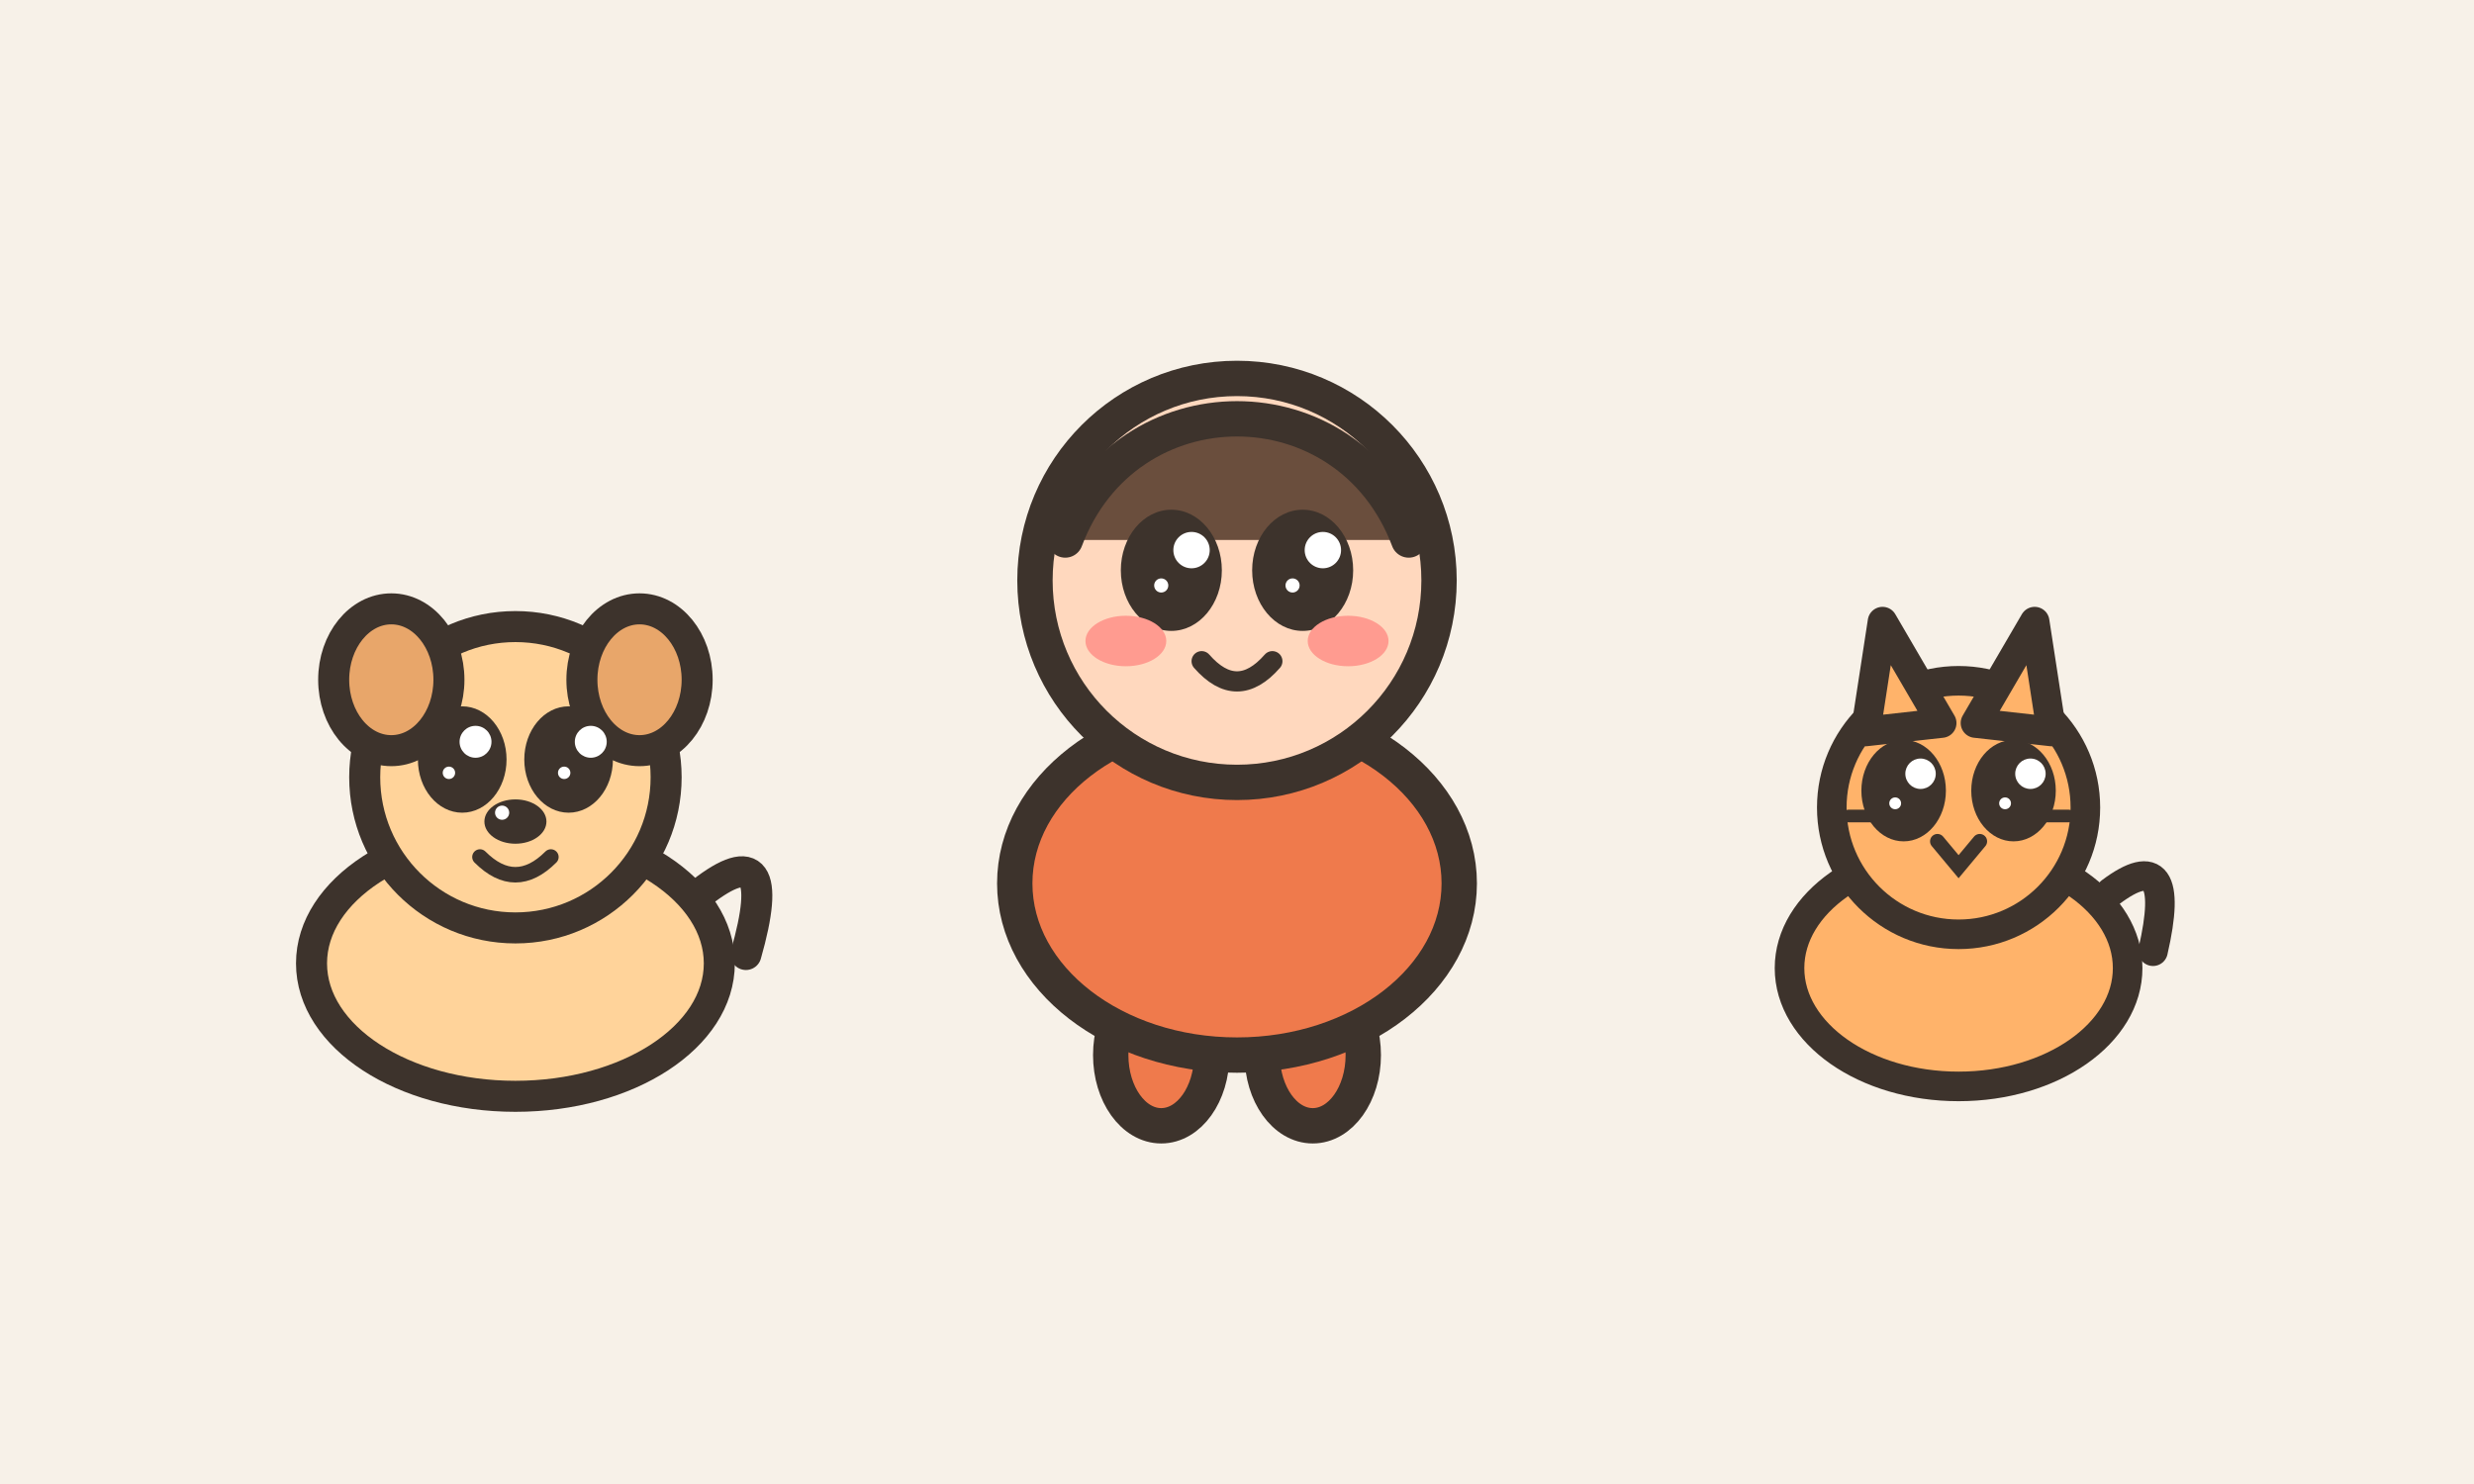
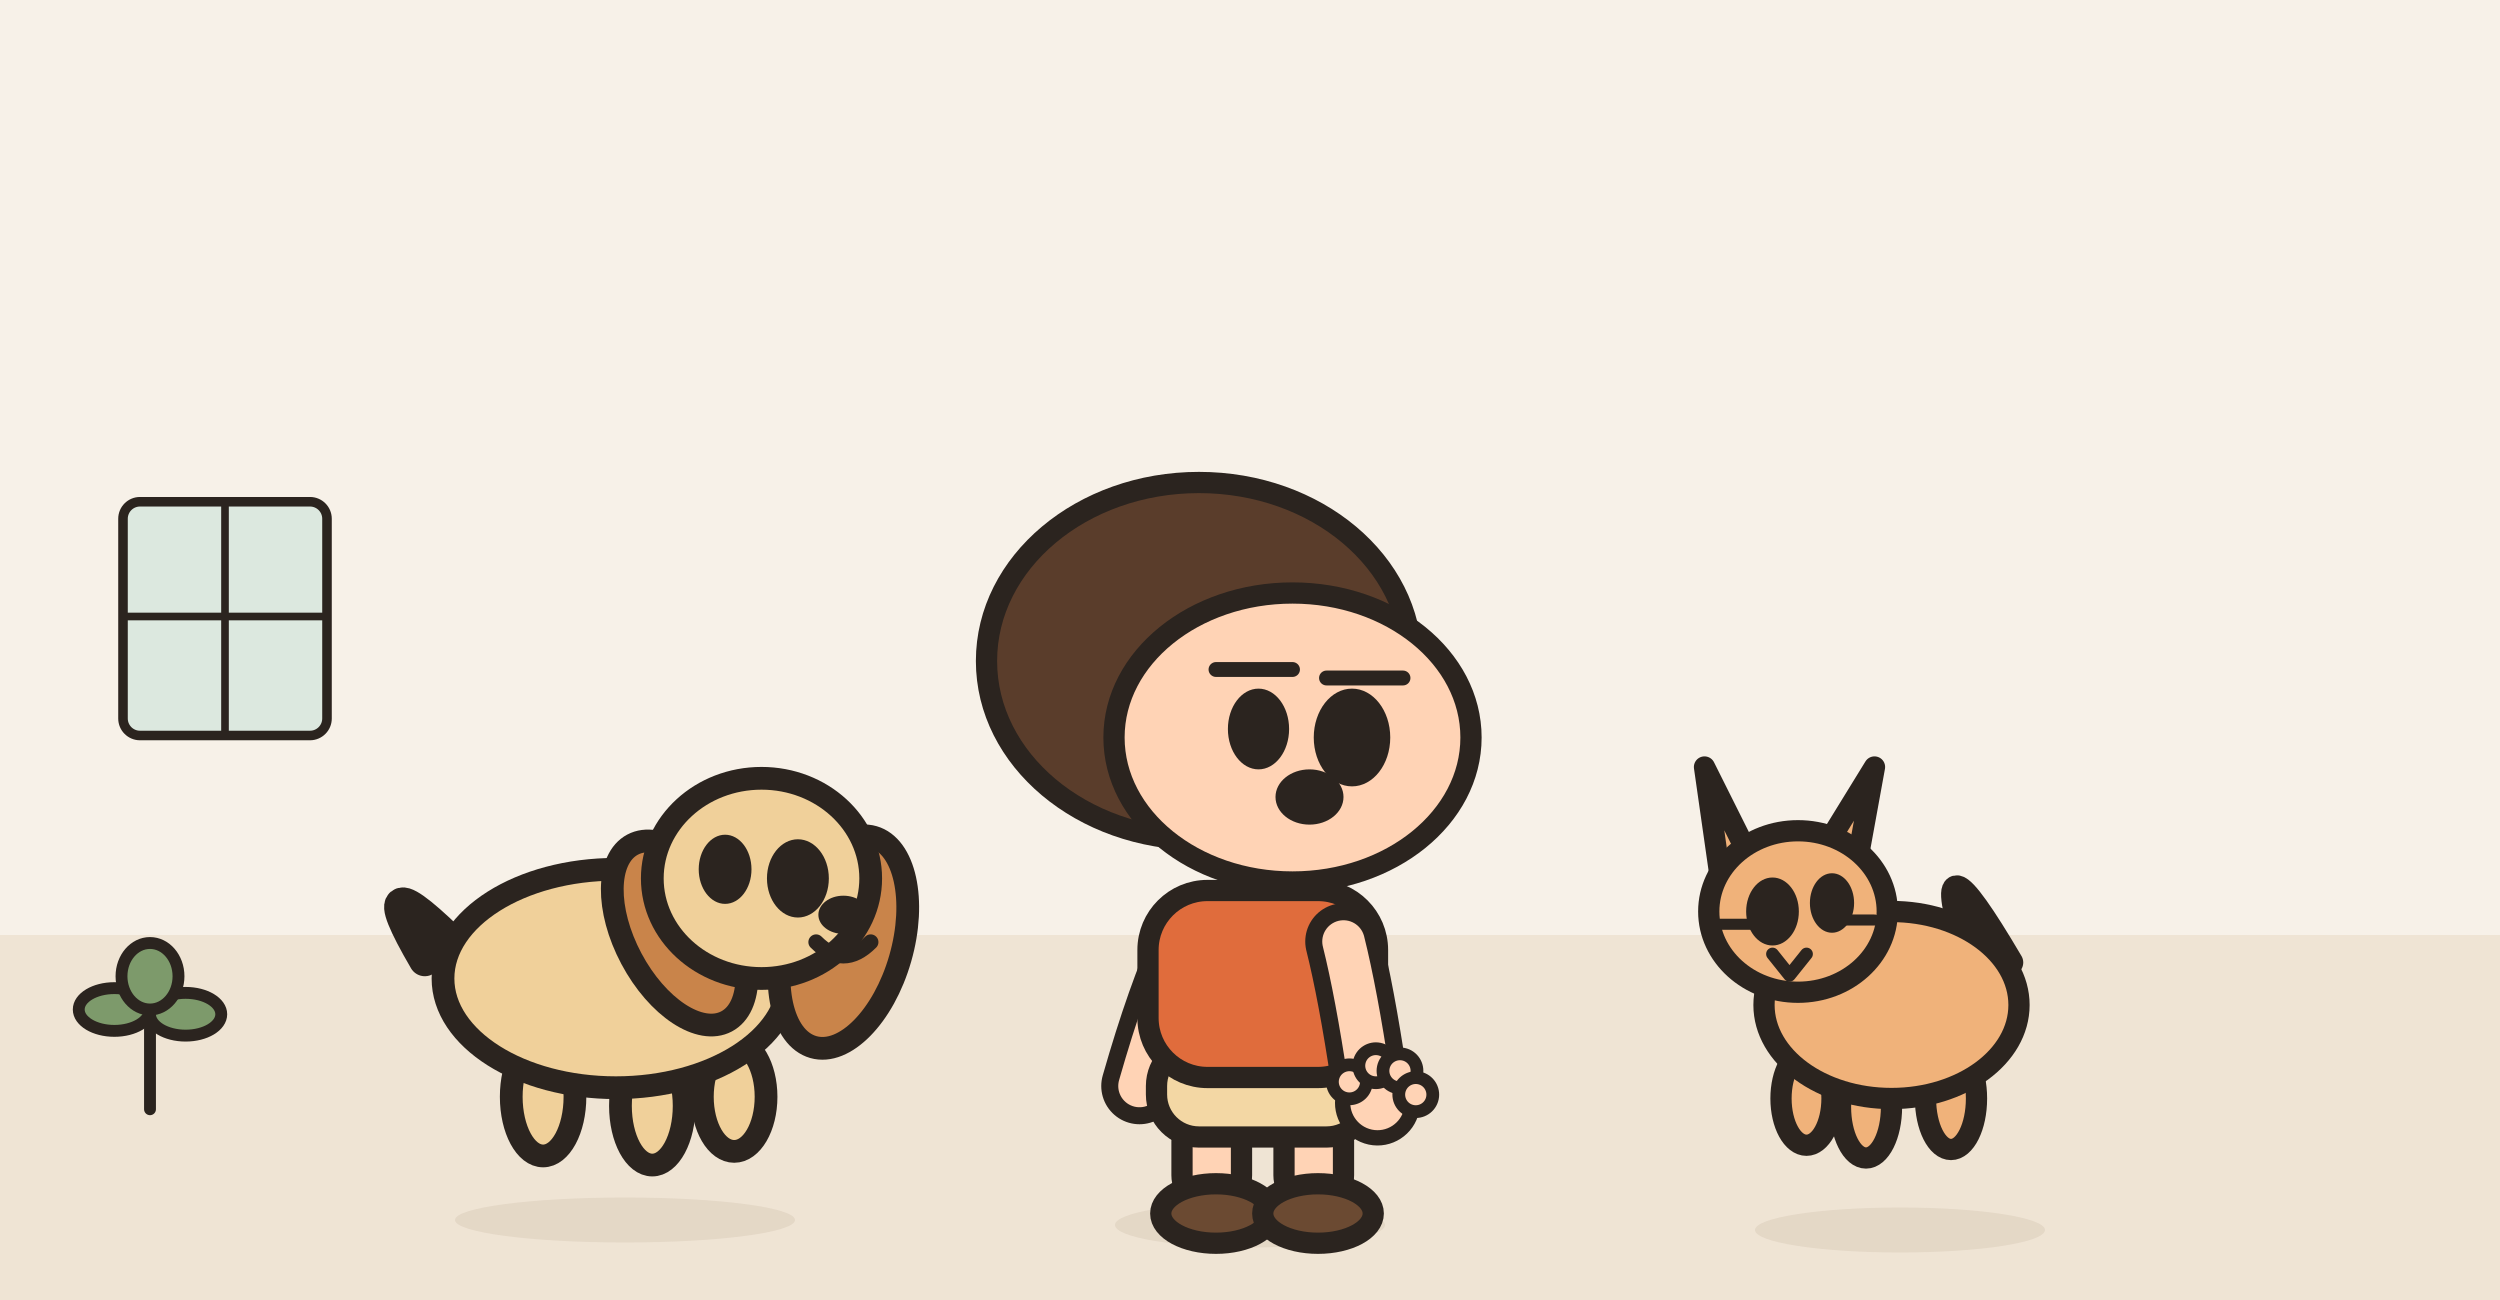
- <svg xmlns="http://www.w3.org/2000/svg" viewBox="0 0 1200 720" width="1200" height="720">
-   <rect width="1200" height="720" fill="#f7f1e8" />
-   <g transform="translate(250 390) scale(2.15)">
-     <ellipse cx="0" cy="36" rx="46" ry="30" fill="#ffd39a" stroke="#3d332c" stroke-width="7" stroke-linecap="round" stroke-linejoin="round" />
-     <circle cx="0" cy="-6" r="34" fill="#ffd39a" stroke="#3d332c" stroke-width="7" stroke-linecap="round" stroke-linejoin="round" />
-     <ellipse cx="-28" cy="-28" rx="13" ry="16" fill="#e8a66a" stroke="#3d332c" stroke-width="7" stroke-linecap="round" stroke-linejoin="round" />
-     <ellipse cx="28" cy="-28" rx="13" ry="16" fill="#e8a66a" stroke="#3d332c" stroke-width="7" stroke-linecap="round" stroke-linejoin="round" />
-     <ellipse cx="-12" cy="-10" rx="10" ry="12" fill="#3d332c" />
-     <ellipse cx="12" cy="-10" rx="10" ry="12" fill="#3d332c" />
-     <circle cx="-9" cy="-14" r="3.6" fill="#fff" />
-     <circle cx="17" cy="-14" r="3.6" fill="#fff" />
-     <circle cx="-15" cy="-7" r="1.4" fill="#fff" />
-     <circle cx="11" cy="-7" r="1.4" fill="#fff" />
-     <ellipse cx="0" cy="4" rx="7" ry="5" fill="#3d332c" />
-     <circle cx="-3" cy="2" r="1.6" fill="#fff" />
-     <path d="M-8 12 Q 0 20 8 12" fill="none" stroke="#3d332c" stroke-width="3.5" stroke-linecap="round" />
-     <path d="M42 20 Q 60 6 52 34" fill="none" stroke="#3d332c" stroke-width="7" stroke-linecap="round" stroke-linejoin="round" />
+ <svg xmlns="http://www.w3.org/2000/svg" viewBox="0 0 1000 520" width="1000" height="520">
+   <rect width="1000" height="520" fill="#f7f1e8" />
+   <rect x="0" y="374" width="1000" height="146" fill="#efe4d4" />
+   <g transform="translate(90 250) scale(0.85,0.85)">
+     <rect x="-48" y="-58" width="96" height="110" rx="8" fill="#dce8df" stroke="#2b241f" stroke-width="4.5" />
+     <path d="M-48 -4 H 48 M 0 -58 V 52" fill="none" stroke="#2b241f" stroke-width="3.6" stroke-linecap="round" stroke-linejoin="round" />
  </g>
-   <g transform="translate(600 360) scale(2.45)">
-     <ellipse cx="-32" cy="30" rx="11" ry="15" fill="#ffd8be" stroke="#3d332c" stroke-width="7" stroke-linecap="round" stroke-linejoin="round" />
-     <ellipse cx="32" cy="30" rx="11" ry="15" fill="#ffd8be" stroke="#3d332c" stroke-width="7" stroke-linecap="round" stroke-linejoin="round" />
-     <ellipse cx="-15" cy="62" rx="10" ry="14" fill="#ef7a4c" stroke="#3d332c" stroke-width="7" stroke-linecap="round" stroke-linejoin="round" />
-     <ellipse cx="15" cy="62" rx="10" ry="14" fill="#ef7a4c" stroke="#3d332c" stroke-width="7" stroke-linecap="round" stroke-linejoin="round" />
-     <ellipse cx="0" cy="28" rx="44" ry="34" fill="#ef7a4c" stroke="#3d332c" stroke-width="7" stroke-linecap="round" stroke-linejoin="round" />
-     <circle cx="0" cy="-32" r="40" fill="#ffd8be" stroke="#3d332c" stroke-width="7" stroke-linecap="round" stroke-linejoin="round" />
-     <path d="M-34 -40 C -22 -72, 22 -72, 34 -40" fill="#6a4e3d" stroke="#3d332c" stroke-width="7" stroke-linecap="round" stroke-linejoin="round" />
-     <ellipse cx="-13" cy="-34" rx="10" ry="12" fill="#3d332c" />
-     <ellipse cx="13" cy="-34" rx="10" ry="12" fill="#3d332c" />
-     <circle cx="-9" cy="-38" r="3.6" fill="#fff" />
-     <circle cx="17" cy="-38" r="3.6" fill="#fff" />
-     <circle cx="-15" cy="-31" r="1.4" fill="#fff" />
-     <circle cx="11" cy="-31" r="1.4" fill="#fff" />
-     <ellipse cx="-22" cy="-20" rx="8" ry="5" fill="#ff9b90" />
-     <ellipse cx="22" cy="-20" rx="8" ry="5" fill="#ff9b90" />
-     <path d="M-7 -16 Q 0 -8 7 -16" fill="none" stroke="#3d332c" stroke-width="4" stroke-linecap="round" />
+   <g transform="translate(60 400) scale(0.95,0.95)">
+     <path d="M0 46 V 6" fill="none" stroke="#2b241f" stroke-width="5" stroke-linecap="round" stroke-linejoin="round" />
+     <ellipse cx="-15" cy="4" rx="15" ry="9" fill="#7d9a6b" stroke="#2b241f" stroke-width="5" stroke-linecap="round" stroke-linejoin="round" />
+     <ellipse cx="15" cy="6" rx="15" ry="9" fill="#7d9a6b" stroke="#2b241f" stroke-width="5" stroke-linecap="round" stroke-linejoin="round" />
+     <ellipse cx="0" cy="-10" rx="12" ry="14" fill="#7d9a6b" stroke="#2b241f" stroke-width="5" stroke-linecap="round" stroke-linejoin="round" />
  </g>
-   <g transform="translate(950 400) scale(2.05)">
-     <ellipse cx="0" cy="34" rx="40" ry="28" fill="#ffb36a" stroke="#3d332c" stroke-width="7" stroke-linecap="round" stroke-linejoin="round" />
-     <circle cx="0" cy="-4" r="30" fill="#ffb36a" stroke="#3d332c" stroke-width="7" stroke-linecap="round" stroke-linejoin="round" />
-     <path d="M-22 -22 L -18 -48 L -4 -24 Z" fill="#ffb36a" stroke="#3d332c" stroke-width="7" stroke-linecap="round" stroke-linejoin="round" />
-     <path d="M22 -22 L 18 -48 L 4 -24 Z" fill="#ffb36a" stroke="#3d332c" stroke-width="7" stroke-linecap="round" stroke-linejoin="round" />
-     <ellipse cx="-13" cy="-8" rx="10" ry="12" fill="#3d332c" />
-     <ellipse cx="13" cy="-8" rx="10" ry="12" fill="#3d332c" />
-     <circle cx="-9" cy="-12" r="3.6" fill="#fff" />
-     <circle cx="17" cy="-12" r="3.6" fill="#fff" />
-     <circle cx="-15" cy="-5" r="1.4" fill="#fff" />
-     <circle cx="11" cy="-5" r="1.4" fill="#fff" />
-     <path d="M-5 4 L 0 10 L 5 4" fill="none" stroke="#3d332c" stroke-width="3.5" stroke-linecap="round" />
-     <path d="M-26 -2 H -14" fill="none" stroke="#3d332c" stroke-width="3" stroke-linecap="round" />
-     <path d="M14 -2 H 26" fill="none" stroke="#3d332c" stroke-width="3" stroke-linecap="round" />
-     <path d="M36 16 Q 52 4 46 30" fill="none" stroke="#3d332c" stroke-width="7" stroke-linecap="round" stroke-linejoin="round" />
+   <ellipse cx="250" cy="488" rx="68" ry="9" fill="#d9cbb8" opacity=".5" />
+   <ellipse cx="500" cy="490" rx="54" ry="9" fill="#d9cbb8" opacity=".5" />
+   <ellipse cx="760" cy="492" rx="58" ry="9" fill="#d9cbb8" opacity=".5" />
+   <g transform="translate(250 355) scale(1.82,1.82)">
+     <ellipse cx="-18" cy="46" rx="7" ry="13" fill="#f0d09a" stroke="#2b241f" stroke-width="5" stroke-linecap="round" stroke-linejoin="round" />
+     <ellipse cx="6" cy="48" rx="7" ry="13" fill="#f0d09a" stroke="#2b241f" stroke-width="5" stroke-linecap="round" stroke-linejoin="round" />
+     <ellipse cx="24" cy="46" rx="7" ry="12" fill="#f0d09a" stroke="#2b241f" stroke-width="5" stroke-linecap="round" stroke-linejoin="round" />
+     <path d="M-36 14 Q -58 -8 -44 16" fill="none" stroke="#2b241f" stroke-width="7" stroke-linecap="round" stroke-linejoin="round" />
+     <ellipse cx="-2" cy="20" rx="38" ry="24" fill="#f0d09a" stroke="#2b241f" stroke-width="5" stroke-linecap="round" stroke-linejoin="round" />
+     <ellipse cx="12" cy="10" rx="12" ry="22" transform="rotate(-28 12 10)" fill="#c9844a" stroke="#2b241f" stroke-width="5" stroke-linecap="round" stroke-linejoin="round" />
+     <ellipse cx="48" cy="12" rx="13" ry="24" transform="rotate(16 48 12)" fill="#c9844a" stroke="#2b241f" stroke-width="5" stroke-linecap="round" stroke-linejoin="round" />
+     <ellipse cx="30" cy="-2" rx="24" ry="22" fill="#f0d09a" stroke="#2b241f" stroke-width="5" stroke-linecap="round" stroke-linejoin="round" />
+     <ellipse cx="22" cy="-4" rx="5.8" ry="7.6" fill="#2b241f" />
+     <ellipse cx="38" cy="-2" rx="6.8" ry="8.6" fill="#2b241f" />
+     <ellipse cx="48" cy="6" rx="5.5" ry="4.2" fill="#2b241f" />
+     <path d="M42 12 Q 48 18 54 12" fill="none" stroke="#2b241f" stroke-width="3.4" stroke-linecap="round" stroke-linejoin="round" />
+   </g>
+   <g transform="translate(500 278) scale(1.7,1.7)">
+     <path d="M-14 58 Q -20 71 -26 92" fill="none" stroke="#2b241f" stroke-width="18" stroke-linecap="round" />
+     <path d="M-14 58 Q -20 71 -26 92" fill="none" stroke="#ffd3b5" stroke-width="10" stroke-linecap="round" />
+     <rect x="-16" y="98" width="14" height="22" rx="7" fill="#ffd3b5" stroke="#2b241f" stroke-width="5" stroke-linecap="round" stroke-linejoin="round" />
+     <rect x="8" y="98" width="14" height="22" rx="7" fill="#ffd3b5" stroke="#2b241f" stroke-width="5" stroke-linecap="round" stroke-linejoin="round" />
+     <ellipse cx="-8" cy="122" rx="13" ry="7" fill="#6b4a32" stroke="#2b241f" stroke-width="5" stroke-linecap="round" stroke-linejoin="round" />
+     <ellipse cx="16" cy="122" rx="13" ry="7" fill="#6b4a32" stroke="#2b241f" stroke-width="5" stroke-linecap="round" stroke-linejoin="round" />
+     <rect x="-22" y="82" width="50" height="22" rx="10" fill="#f3d7a4" stroke="#2b241f" stroke-width="5" stroke-linecap="round" stroke-linejoin="round" />
+     <rect x="-24" y="46" width="54" height="44" rx="14" fill="#e06c3c" stroke="#2b241f" stroke-width="5" stroke-linecap="round" stroke-linejoin="round" />
+     <ellipse cx="-12" cy="-8" rx="50" ry="42" fill="#5a3d2b" stroke="#2b241f" stroke-width="5" stroke-linecap="round" stroke-linejoin="round" />
+     <ellipse cx="10" cy="10" rx="42" ry="34" fill="#ffd3b5" stroke="#2b241f" stroke-width="5" stroke-linecap="round" stroke-linejoin="round" />
+     <ellipse cx="2" cy="8" rx="7.2" ry="9.5" fill="#2b241f" />
+     <ellipse cx="24" cy="10" rx="9" ry="11.5" fill="#2b241f" />
+     <path d="M-8 -6 H 10" fill="none" stroke="#2b241f" stroke-width="3.5" stroke-linecap="round" stroke-linejoin="round" />
+     <path d="M18 -4 H 36" fill="none" stroke="#2b241f" stroke-width="3.5" stroke-linecap="round" stroke-linejoin="round" />
+     <ellipse cx="14" cy="24" rx="8" ry="6.5" fill="#2b241f" />
+     <path d="M22 58 Q 25 70 28 90" fill="none" stroke="#2b241f" stroke-width="18" stroke-linecap="round" />
+     <path d="M22 58 Q 25 70 28 90" fill="none" stroke="#ffd3b5" stroke-width="10" stroke-linecap="round" />
+     <g transform="translate(30 96) rotate(12)">
+       <circle r="8.2" fill="#ffd3b5" stroke="#2b241f" stroke-width="3.6" stroke-linecap="round" stroke-linejoin="round" />
+       <circle cx="-7.5" cy="-3.5" r="4" fill="#ffd3b5" stroke="#2b241f" stroke-width="3" stroke-linecap="round" stroke-linejoin="round" />
+       <circle cx="-2.2" cy="-8.5" r="4" fill="#ffd3b5" stroke="#2b241f" stroke-width="3" stroke-linecap="round" stroke-linejoin="round" />
+       <circle cx="3.6" cy="-8.5" r="4" fill="#ffd3b5" stroke="#2b241f" stroke-width="3" stroke-linecap="round" stroke-linejoin="round" />
+       <circle cx="8.4" cy="-3.8" r="4" fill="#ffd3b5" stroke="#2b241f" stroke-width="3" stroke-linecap="round" stroke-linejoin="round" />
+     </g>
+   </g>
+   <g transform="translate(760 368) scale(-1.7,1.7)">
+     <ellipse cx="-12" cy="42" rx="6" ry="12" fill="#f0b27a" stroke="#2b241f" stroke-width="5" stroke-linecap="round" stroke-linejoin="round" />
+     <ellipse cx="8" cy="44" rx="6" ry="12" fill="#f0b27a" stroke="#2b241f" stroke-width="5" stroke-linecap="round" stroke-linejoin="round" />
+     <ellipse cx="22" cy="42" rx="6" ry="11" fill="#f0b27a" stroke="#2b241f" stroke-width="5" stroke-linecap="round" stroke-linejoin="round" />
+     <path d="M-26 10 Q -6 -24 -16 8" fill="none" stroke="#2b241f" stroke-width="6" stroke-linecap="round" stroke-linejoin="round" />
+     <ellipse cx="2" cy="20" rx="30" ry="22" fill="#f0b27a" stroke="#2b241f" stroke-width="5" stroke-linecap="round" stroke-linejoin="round" />
+     <path d="M10 -14 L 6 -36 L 22 -10 Z" fill="#f0b27a" stroke="#2b241f" stroke-width="5" stroke-linecap="round" stroke-linejoin="round" />
+     <path d="M34 -12 L 46 -36 L 42 -8 Z" fill="#f0b27a" stroke="#2b241f" stroke-width="5" stroke-linecap="round" stroke-linejoin="round" />
+     <ellipse cx="24" cy="-2" rx="21" ry="19" fill="#f0b27a" stroke="#2b241f" stroke-width="5" stroke-linecap="round" stroke-linejoin="round" />
+     <ellipse cx="16" cy="-4" rx="5.2" ry="7" fill="#2b241f" />
+     <ellipse cx="30" cy="-2" rx="6.2" ry="8" fill="#2b241f" />
+     <path d="M22 8 L 26 13 L 30 8" fill="none" stroke="#2b241f" stroke-width="3" stroke-linecap="round" stroke-linejoin="round" />
+     <path d="M6 0 H 13 M 34 1 H 43" fill="none" stroke="#2b241f" stroke-width="2.6" stroke-linecap="round" stroke-linejoin="round" />
  </g>
</svg>
